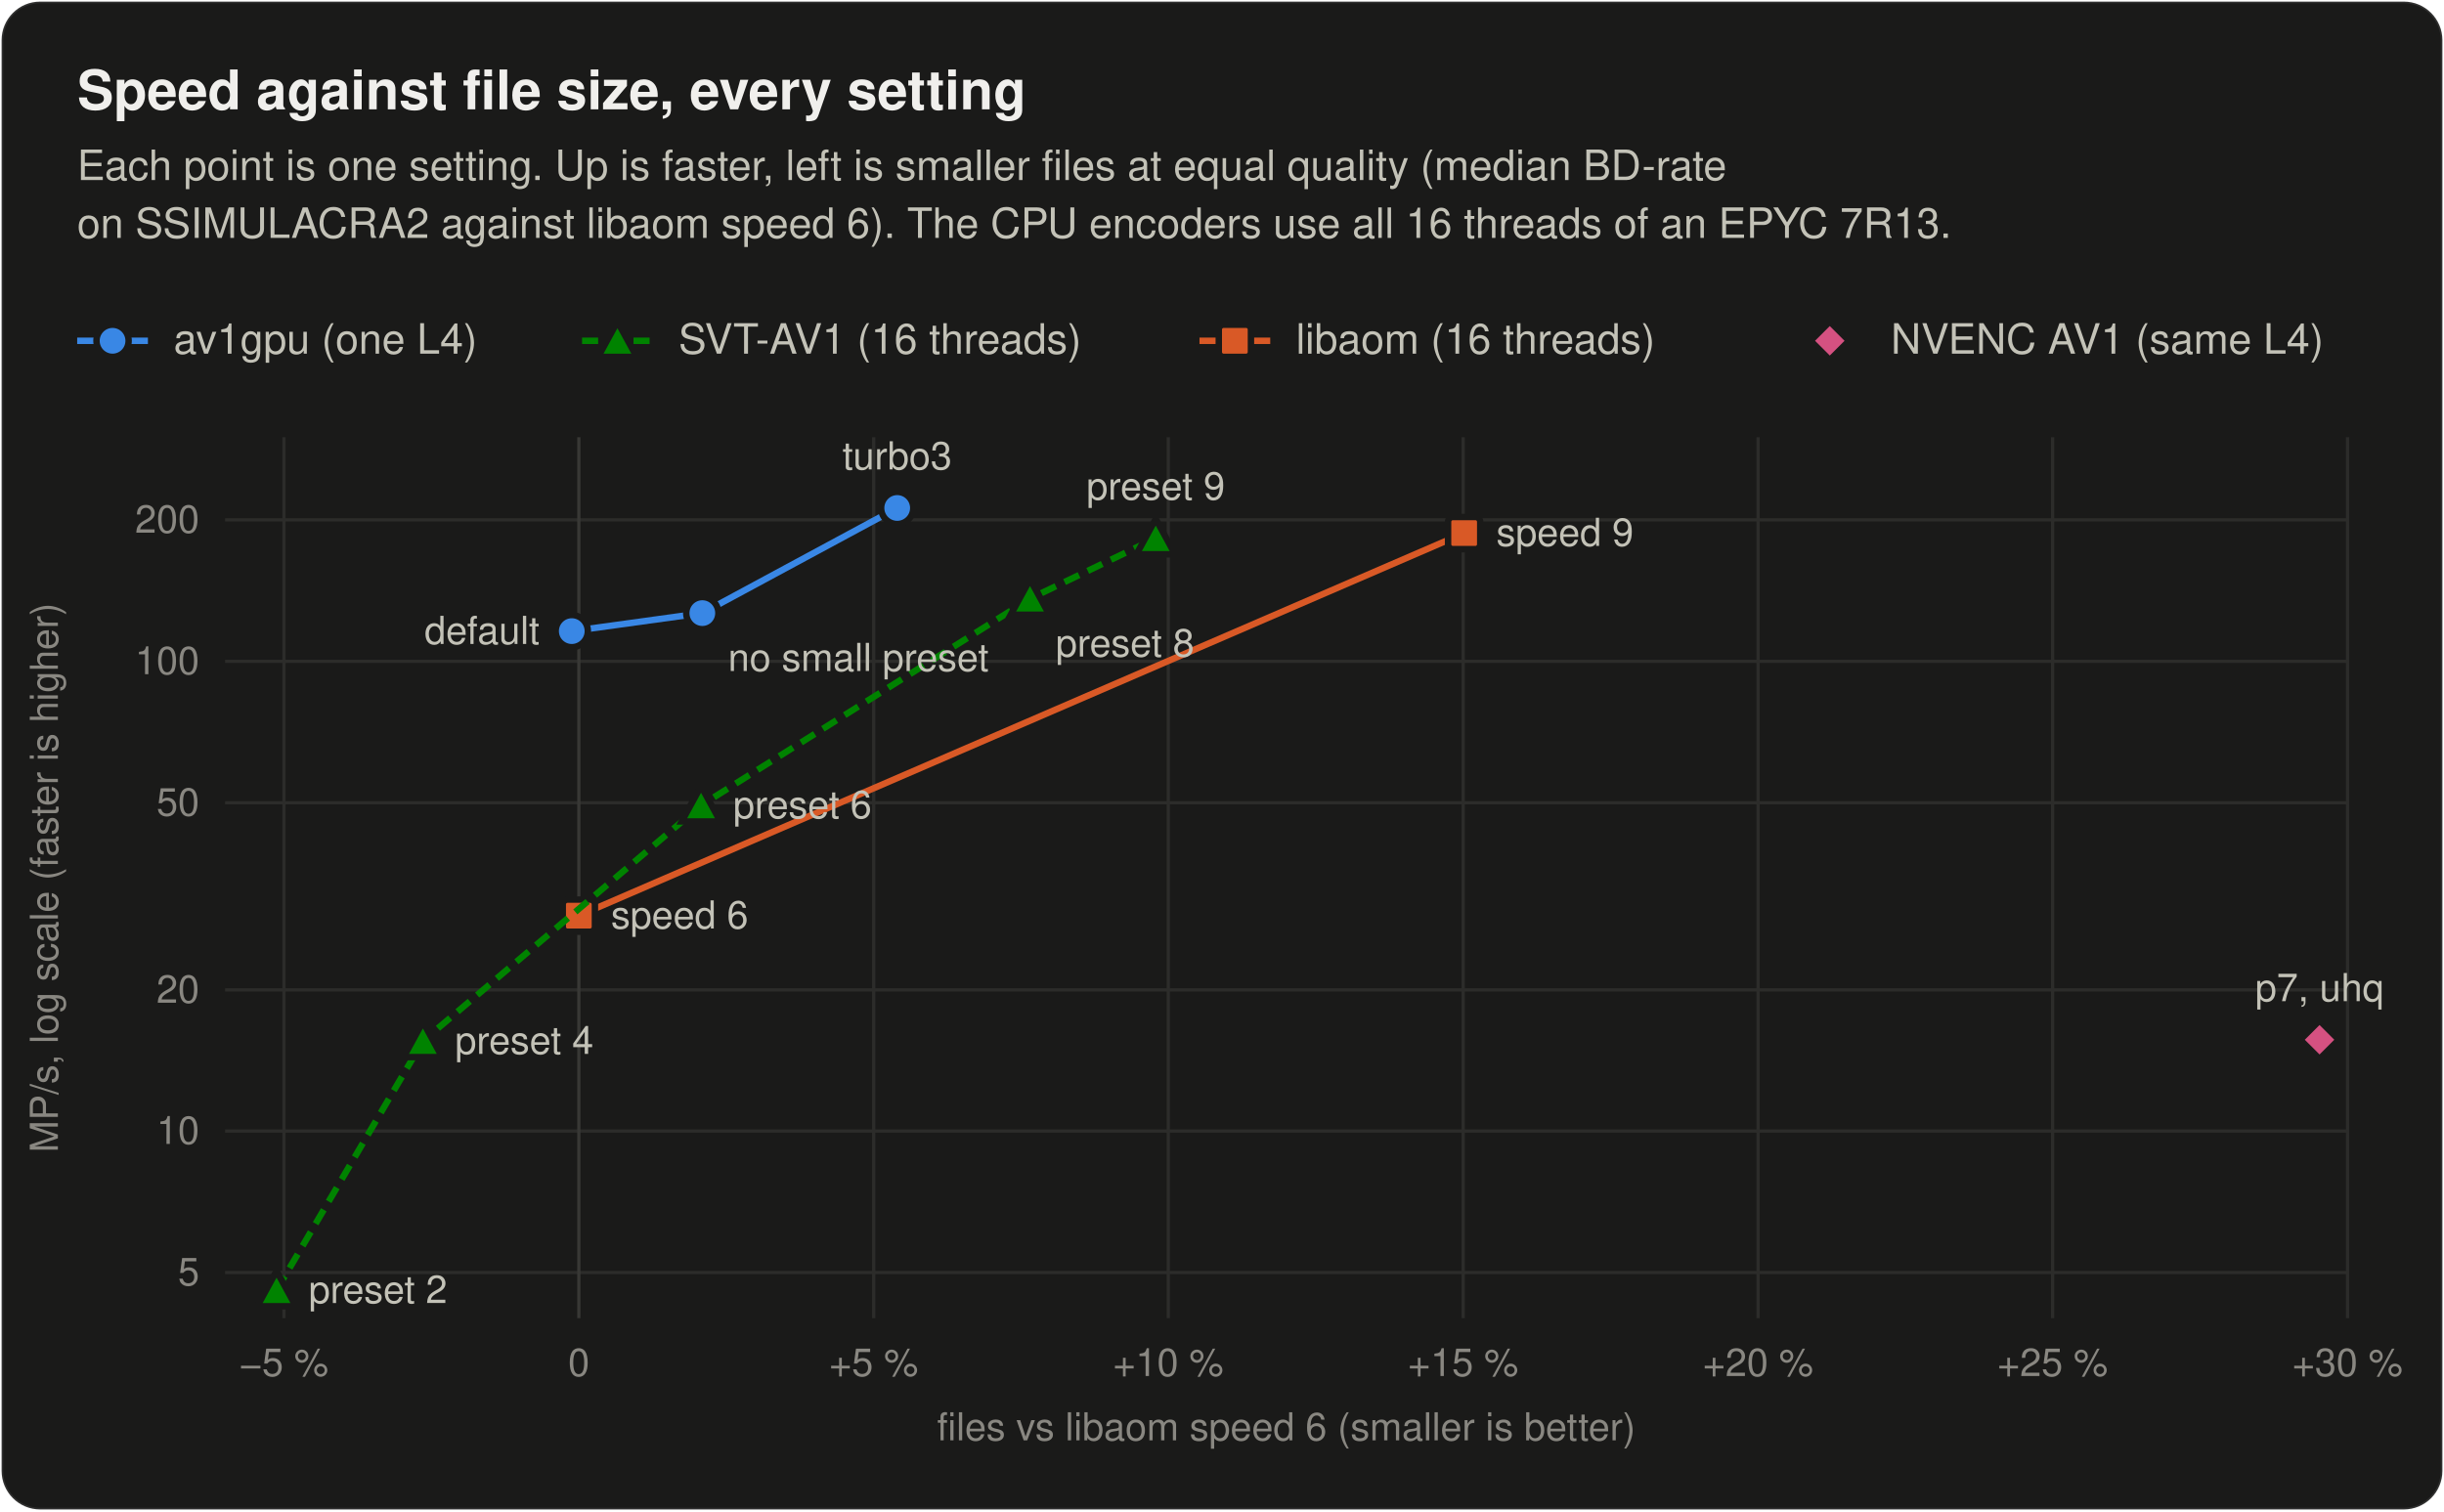
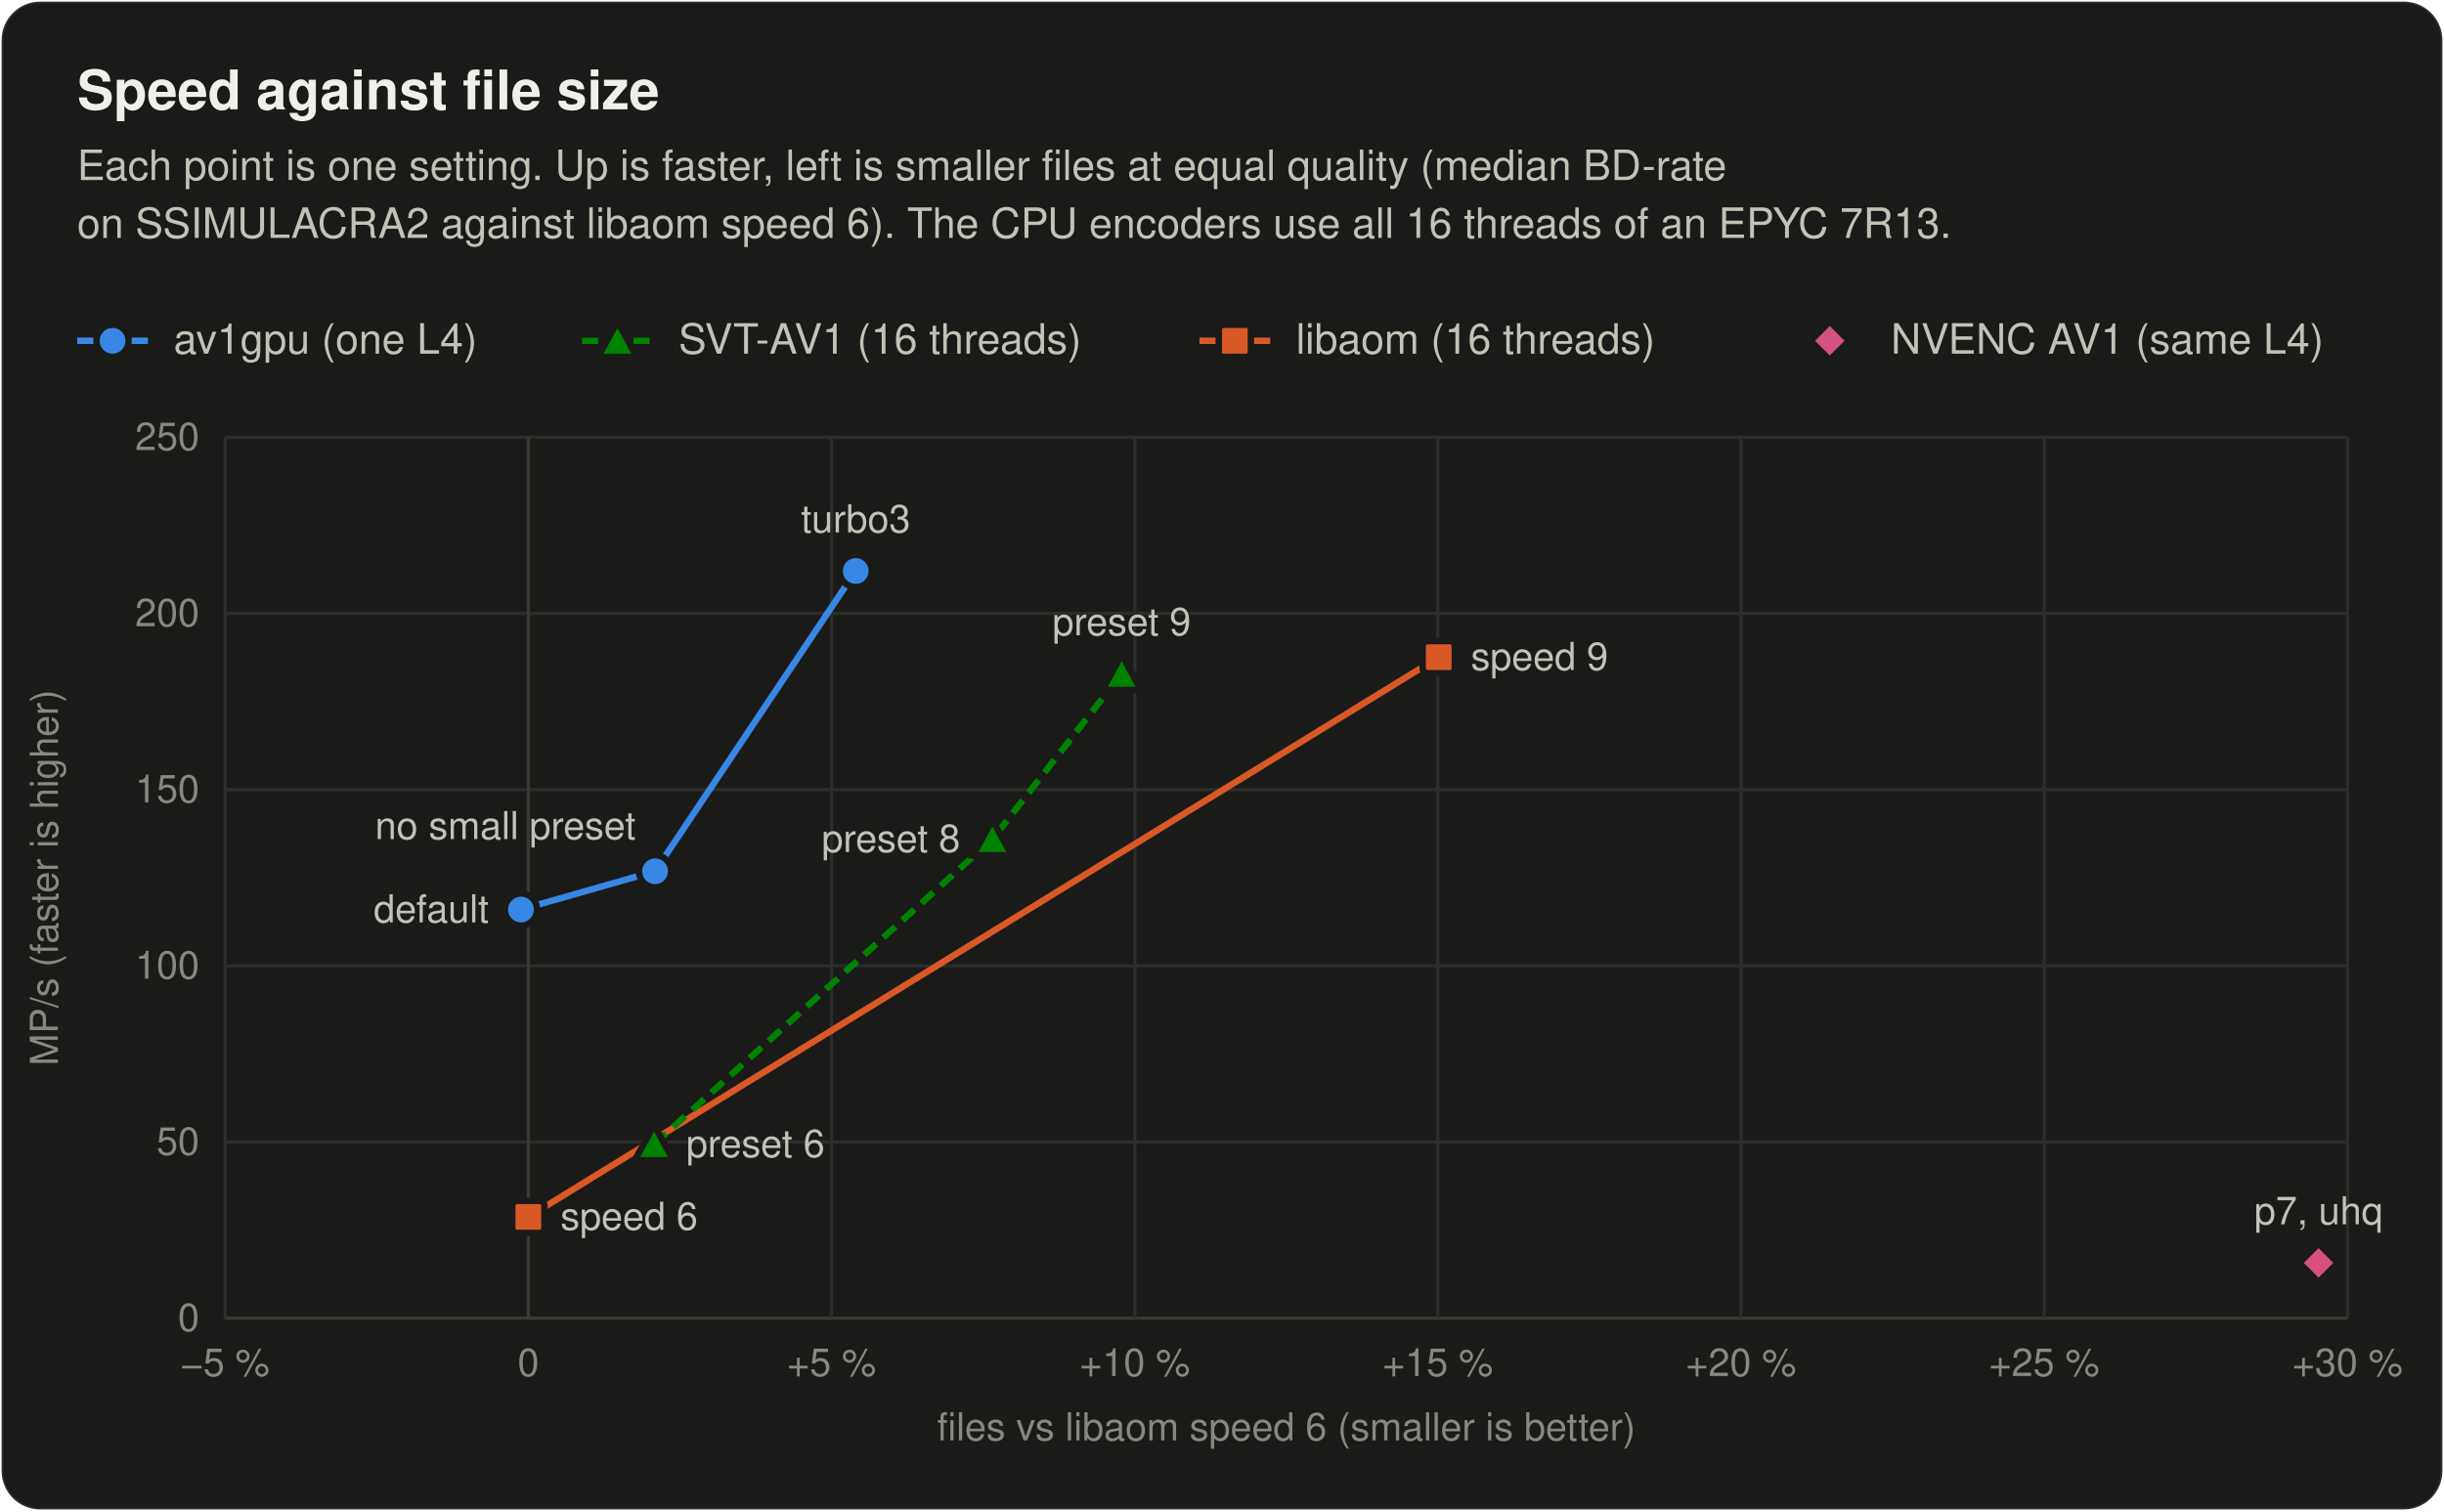
- <svg xmlns="http://www.w3.org/2000/svg" width="760" height="470" viewBox="0 0 760 470" font-family="system-ui,-apple-system,'Segoe UI',Helvetica,Arial,sans-serif" role="img" aria-label="Speed against file size for every setting measured">
+ <svg xmlns="http://www.w3.org/2000/svg" width="760" height="470" viewBox="0 0 760 470" font-family="system-ui,-apple-system,'Segoe UI',Helvetica,Arial,sans-serif" role="img" aria-label="Speed against file size: av1gpu, SVT-AV1, libaom, NVENC">
  <rect x="0.5" y="0.5" width="759" height="469" rx="12" fill="#1a1a19" stroke="rgba(255,255,255,0.10)" />
-   <text x="24.0" y="34.0" font-size="17" fill="#f0efec" text-anchor="start" font-weight="600">Speed against file size, every setting</text>
+   <text x="24.0" y="34.0" font-size="17" fill="#f0efec" text-anchor="start" font-weight="600">Speed against file size</text>
  <text x="24.0" y="56.0" font-size="13" fill="#c3c2b7" text-anchor="start" font-weight="400">Each point is one setting. Up is faster, left is smaller files at equal quality (median BD-rate</text>
  <text x="24.0" y="74.0" font-size="13" fill="#c3c2b7" text-anchor="start" font-weight="400">on SSIMULACRA2 against libaom speed 6). The CPU encoders use all 16 threads of an EPYC 7R13.</text>
  <line x1="24" y1="106" x2="46" y2="106" stroke="#3987e5" stroke-width="2" />
  <circle cx="35.0" cy="106.0" r="5" fill="#3987e5" stroke="#1a1a19" stroke-width="2" />
  <text x="54.0" y="110.0" font-size="13" fill="#c3c2b7" text-anchor="start" font-weight="400">av1gpu (one L4)</text>
  <line x1="181.0" y1="106" x2="203.0" y2="106" stroke="#008300" stroke-width="2" stroke-dasharray="5 3" />
  <path d="M192.0,100.0 L198.0,111.0 L186.0,111.0 Z" fill="#008300" stroke="#1a1a19" stroke-width="2" />
  <text x="211.0" y="110.0" font-size="13" fill="#c3c2b7" text-anchor="start" font-weight="400">SVT-AV1 (16 threads)</text>
  <line x1="373.0" y1="106" x2="395.0" y2="106" stroke="#d95926" stroke-width="2" />
  <rect x="379.0" y="101.0" width="10" height="10" rx="1.5" fill="#d95926" stroke="#1a1a19" stroke-width="2" />
  <text x="403.0" y="110.0" font-size="13" fill="#c3c2b7" text-anchor="start" font-weight="400">libaom (16 threads)</text>
  <path d="M569.0,100.0 L575.0,106.0 L569.0,112.0 L563.0,106.0 Z" fill="#d55181" stroke="#1a1a19" stroke-width="2" />
  <text x="588.0" y="110.0" font-size="13" fill="#c3c2b7" text-anchor="start" font-weight="400">NVENC AV1 (same L4)</text>
-   <line x1="70.0" y1="395.8" x2="730.0" y2="395.8" stroke="#2c2c2a" stroke-width="1" />
-   <text x="62.0" y="399.8" font-size="12" fill="#898781" text-anchor="end" font-weight="400">5</text>
-   <line x1="70.0" y1="351.8" x2="730.0" y2="351.8" stroke="#2c2c2a" stroke-width="1" />
-   <text x="62.0" y="355.8" font-size="12" fill="#898781" text-anchor="end" font-weight="400">10</text>
-   <line x1="70.0" y1="307.9" x2="730.0" y2="307.9" stroke="#2c2c2a" stroke-width="1" />
-   <text x="62.0" y="311.9" font-size="12" fill="#898781" text-anchor="end" font-weight="400">20</text>
-   <line x1="70.0" y1="249.7" x2="730.0" y2="249.7" stroke="#2c2c2a" stroke-width="1" />
-   <text x="62.0" y="253.7" font-size="12" fill="#898781" text-anchor="end" font-weight="400">50</text>
-   <line x1="70.0" y1="205.7" x2="730.0" y2="205.7" stroke="#2c2c2a" stroke-width="1" />
-   <text x="62.0" y="209.7" font-size="12" fill="#898781" text-anchor="end" font-weight="400">100</text>
-   <line x1="70.0" y1="161.7" x2="730.0" y2="161.7" stroke="#2c2c2a" stroke-width="1" />
-   <text x="62.0" y="165.7" font-size="12" fill="#898781" text-anchor="end" font-weight="400">200</text>
-   <line x1="88.3" y1="136.0" x2="88.3" y2="410.0" stroke="#2c2c2a" stroke-width="1" />
-   <text x="88.3" y="428.0" font-size="12" fill="#898781" text-anchor="middle" font-weight="400">−5 %</text>
-   <line x1="180.0" y1="136.0" x2="180.0" y2="410.0" stroke="#383835" stroke-width="1" />
-   <text x="180.0" y="428.0" font-size="12" fill="#898781" text-anchor="middle" font-weight="400">0</text>
-   <line x1="271.7" y1="136.0" x2="271.7" y2="410.0" stroke="#2c2c2a" stroke-width="1" />
-   <text x="271.7" y="428.0" font-size="12" fill="#898781" text-anchor="middle" font-weight="400">+5 %</text>
-   <line x1="363.3" y1="136.0" x2="363.3" y2="410.0" stroke="#2c2c2a" stroke-width="1" />
-   <text x="363.3" y="428.0" font-size="12" fill="#898781" text-anchor="middle" font-weight="400">+10 %</text>
-   <line x1="455.0" y1="136.0" x2="455.0" y2="410.0" stroke="#2c2c2a" stroke-width="1" />
-   <text x="455.0" y="428.0" font-size="12" fill="#898781" text-anchor="middle" font-weight="400">+15 %</text>
-   <line x1="546.7" y1="136.0" x2="546.7" y2="410.0" stroke="#2c2c2a" stroke-width="1" />
-   <text x="546.7" y="428.0" font-size="12" fill="#898781" text-anchor="middle" font-weight="400">+20 %</text>
-   <line x1="638.3" y1="136.0" x2="638.3" y2="410.0" stroke="#2c2c2a" stroke-width="1" />
-   <text x="638.3" y="428.0" font-size="12" fill="#898781" text-anchor="middle" font-weight="400">+25 %</text>
+   <line x1="70.0" y1="410.0" x2="730.0" y2="410.0" stroke="#383835" stroke-width="1" />
+   <text x="62.0" y="414.0" font-size="12" fill="#898781" text-anchor="end" font-weight="400">0</text>
+   <line x1="70.0" y1="355.2" x2="730.0" y2="355.2" stroke="#2c2c2a" stroke-width="1" />
+   <text x="62.0" y="359.2" font-size="12" fill="#898781" text-anchor="end" font-weight="400">50</text>
+   <line x1="70.0" y1="300.4" x2="730.0" y2="300.4" stroke="#2c2c2a" stroke-width="1" />
+   <text x="62.0" y="304.4" font-size="12" fill="#898781" text-anchor="end" font-weight="400">100</text>
+   <line x1="70.0" y1="245.6" x2="730.0" y2="245.6" stroke="#2c2c2a" stroke-width="1" />
+   <text x="62.0" y="249.6" font-size="12" fill="#898781" text-anchor="end" font-weight="400">150</text>
+   <line x1="70.0" y1="190.8" x2="730.0" y2="190.8" stroke="#2c2c2a" stroke-width="1" />
+   <text x="62.0" y="194.8" font-size="12" fill="#898781" text-anchor="end" font-weight="400">200</text>
+   <line x1="70.0" y1="136.0" x2="730.0" y2="136.0" stroke="#2c2c2a" stroke-width="1" />
+   <text x="62.0" y="140.0" font-size="12" fill="#898781" text-anchor="end" font-weight="400">250</text>
+   <line x1="70.0" y1="136.0" x2="70.0" y2="410.0" stroke="#2c2c2a" stroke-width="1" />
+   <text x="70.0" y="428.0" font-size="12" fill="#898781" text-anchor="middle" font-weight="400">−5 %</text>
+   <line x1="164.3" y1="136.0" x2="164.3" y2="410.0" stroke="#383835" stroke-width="1" />
+   <text x="164.3" y="428.0" font-size="12" fill="#898781" text-anchor="middle" font-weight="400">0</text>
+   <line x1="258.6" y1="136.0" x2="258.6" y2="410.0" stroke="#2c2c2a" stroke-width="1" />
+   <text x="258.6" y="428.0" font-size="12" fill="#898781" text-anchor="middle" font-weight="400">+5 %</text>
+   <line x1="352.9" y1="136.0" x2="352.9" y2="410.0" stroke="#2c2c2a" stroke-width="1" />
+   <text x="352.9" y="428.0" font-size="12" fill="#898781" text-anchor="middle" font-weight="400">+10 %</text>
+   <line x1="447.1" y1="136.0" x2="447.1" y2="410.0" stroke="#2c2c2a" stroke-width="1" />
+   <text x="447.1" y="428.0" font-size="12" fill="#898781" text-anchor="middle" font-weight="400">+15 %</text>
+   <line x1="541.4" y1="136.0" x2="541.4" y2="410.0" stroke="#2c2c2a" stroke-width="1" />
+   <text x="541.4" y="428.0" font-size="12" fill="#898781" text-anchor="middle" font-weight="400">+20 %</text>
+   <line x1="635.7" y1="136.0" x2="635.7" y2="410.0" stroke="#2c2c2a" stroke-width="1" />
+   <text x="635.7" y="428.0" font-size="12" fill="#898781" text-anchor="middle" font-weight="400">+25 %</text>
  <line x1="730.0" y1="136.0" x2="730.0" y2="410.0" stroke="#2c2c2a" stroke-width="1" />
  <text x="730.0" y="428.0" font-size="12" fill="#898781" text-anchor="middle" font-weight="400">+30 %</text>
  <text x="400.0" y="448.0" font-size="12" fill="#898781" text-anchor="middle" font-weight="400">files vs libaom speed 6 (smaller is better)</text>
-   <text x="18" y="273.0" font-size="12" fill="#898781" text-anchor="middle" transform="rotate(-90 18 273.0)">MP/s, log scale (faster is higher)</text>
-   <path d="M721.3,317.4 L727.3,323.4 L721.3,329.4 L715.3,323.4 Z" fill="#d55181" stroke="#1a1a19" stroke-width="2" />
-   <text x="721.3" y="311.4" font-size="12" fill="#c3c2b7" text-anchor="middle" font-weight="400">p7, uhq</text>
-   <path d="M180.0,284.8 L455.3,165.8" fill="none" stroke="#d95926" stroke-width="2" stroke-linejoin="round" />
-   <rect x="175.0" y="279.8" width="10" height="10" rx="1.5" fill="#d95926" stroke="#1a1a19" stroke-width="2" />
-   <text x="190.0" y="288.8" font-size="12" fill="#c3c2b7" text-anchor="start" font-weight="400">speed 6</text>
-   <rect x="450.3" y="160.8" width="10" height="10" rx="1.5" fill="#d95926" stroke="#1a1a19" stroke-width="2" />
-   <text x="465.3" y="169.8" font-size="12" fill="#c3c2b7" text-anchor="start" font-weight="400">speed 9</text>
-   <path d="M86.0,401.3 L131.5,323.8 L218.0,250.5 L320.3,186.2 L359.4,167.4" fill="none" stroke="#008300" stroke-width="2" stroke-linejoin="round" stroke-dasharray="5 3" />
-   <path d="M86.0,395.3 L92.0,406.3 L80.0,406.3 Z" fill="#008300" stroke="#1a1a19" stroke-width="2" />
-   <text x="96.0" y="405.3" font-size="12" fill="#c3c2b7" text-anchor="start" font-weight="400">preset 2</text>
-   <path d="M131.5,317.8 L137.5,328.8 L125.5,328.8 Z" fill="#008300" stroke="#1a1a19" stroke-width="2" />
-   <text x="141.5" y="327.8" font-size="12" fill="#c3c2b7" text-anchor="start" font-weight="400">preset 4</text>
-   <path d="M218.0,244.5 L224.0,255.5 L212.0,255.5 Z" fill="#008300" stroke="#1a1a19" stroke-width="2" />
-   <text x="228.0" y="254.5" font-size="12" fill="#c3c2b7" text-anchor="start" font-weight="400">preset 6</text>
-   <path d="M320.3,180.2 L326.3,191.2 L314.3,191.2 Z" fill="#008300" stroke="#1a1a19" stroke-width="2" />
-   <text x="328.3" y="204.2" font-size="12" fill="#c3c2b7" text-anchor="start" font-weight="400">preset 8</text>
-   <path d="M359.4,161.4 L365.4,172.4 L353.4,172.4 Z" fill="#008300" stroke="#1a1a19" stroke-width="2" />
-   <text x="359.4" y="155.4" font-size="12" fill="#c3c2b7" text-anchor="middle" font-weight="400">preset 9</text>
-   <path d="M177.8,196.3 L218.4,190.7 L279.0,158.0" fill="none" stroke="#3987e5" stroke-width="2" stroke-linejoin="round" />
-   <circle cx="177.8" cy="196.3" r="5" fill="#3987e5" stroke="#1a1a19" stroke-width="2" />
-   <text x="167.8" y="200.3" font-size="12" fill="#c3c2b7" text-anchor="end" font-weight="400">default</text>
-   <circle cx="218.4" cy="190.7" r="5" fill="#3987e5" stroke="#1a1a19" stroke-width="2" />
-   <text x="226.4" y="208.7" font-size="12" fill="#c3c2b7" text-anchor="start" font-weight="400">no small preset</text>
-   <circle cx="279.0" cy="158.0" r="5" fill="#3987e5" stroke="#1a1a19" stroke-width="2" />
-   <text x="279.0" y="146.0" font-size="12" fill="#c3c2b7" text-anchor="middle" font-weight="400">turbo3</text>
+   <text x="18" y="273.0" font-size="12" fill="#898781" text-anchor="middle" transform="rotate(-90 18 273.0)">MP/s (faster is higher)</text>
+   <path d="M721.0,386.8 L727.0,392.8 L721.0,398.8 L715.0,392.8 Z" fill="#d55181" stroke="#1a1a19" stroke-width="2" />
+   <text x="721.0" y="380.8" font-size="12" fill="#c3c2b7" text-anchor="middle" font-weight="400">p7, uhq</text>
+   <path d="M164.3,378.5 L447.4,204.4" fill="none" stroke="#d95926" stroke-width="2" stroke-linejoin="round" />
+   <rect x="159.3" y="373.5" width="10" height="10" rx="1.5" fill="#d95926" stroke="#1a1a19" stroke-width="2" />
+   <text x="174.3" y="382.5" font-size="12" fill="#c3c2b7" text-anchor="start" font-weight="400">speed 6</text>
+   <rect x="442.4" y="199.4" width="10" height="10" rx="1.5" fill="#d95926" stroke="#1a1a19" stroke-width="2" />
+   <text x="457.4" y="208.4" font-size="12" fill="#c3c2b7" text-anchor="start" font-weight="400">speed 9</text>
+   <path d="M203.4,355.9 L308.6,261.0 L348.8,209.6" fill="none" stroke="#008300" stroke-width="2" stroke-linejoin="round" stroke-dasharray="5 3" />
+   <path d="M203.4,349.9 L209.4,360.9 L197.4,360.9 Z" fill="#008300" stroke="#1a1a19" stroke-width="2" />
+   <text x="213.4" y="359.9" font-size="12" fill="#c3c2b7" text-anchor="start" font-weight="400">preset 6</text>
+   <path d="M308.6,255.0 L314.6,266.0 L302.6,266.0 Z" fill="#008300" stroke="#1a1a19" stroke-width="2" />
+   <text x="298.6" y="265.0" font-size="12" fill="#c3c2b7" text-anchor="end" font-weight="400">preset 8</text>
+   <path d="M348.8,203.6 L354.8,214.6 L342.8,214.6 Z" fill="#008300" stroke="#1a1a19" stroke-width="2" />
+   <text x="348.8" y="197.6" font-size="12" fill="#c3c2b7" text-anchor="middle" font-weight="400">preset 9</text>
+   <path d="M162.0,282.9 L203.7,271.0 L266.1,177.6" fill="none" stroke="#3987e5" stroke-width="2" stroke-linejoin="round" />
+   <circle cx="162.0" cy="282.9" r="5" fill="#3987e5" stroke="#1a1a19" stroke-width="2" />
+   <text x="152.0" y="286.9" font-size="12" fill="#c3c2b7" text-anchor="end" font-weight="400">default</text>
+   <circle cx="203.7" cy="271.0" r="5" fill="#3987e5" stroke="#1a1a19" stroke-width="2" />
+   <text x="197.7" y="261.0" font-size="12" fill="#c3c2b7" text-anchor="end" font-weight="400">no small preset</text>
+   <circle cx="266.1" cy="177.6" r="5" fill="#3987e5" stroke="#1a1a19" stroke-width="2" />
+   <text x="266.1" y="165.6" font-size="12" fill="#c3c2b7" text-anchor="middle" font-weight="400">turbo3</text>
</svg>
